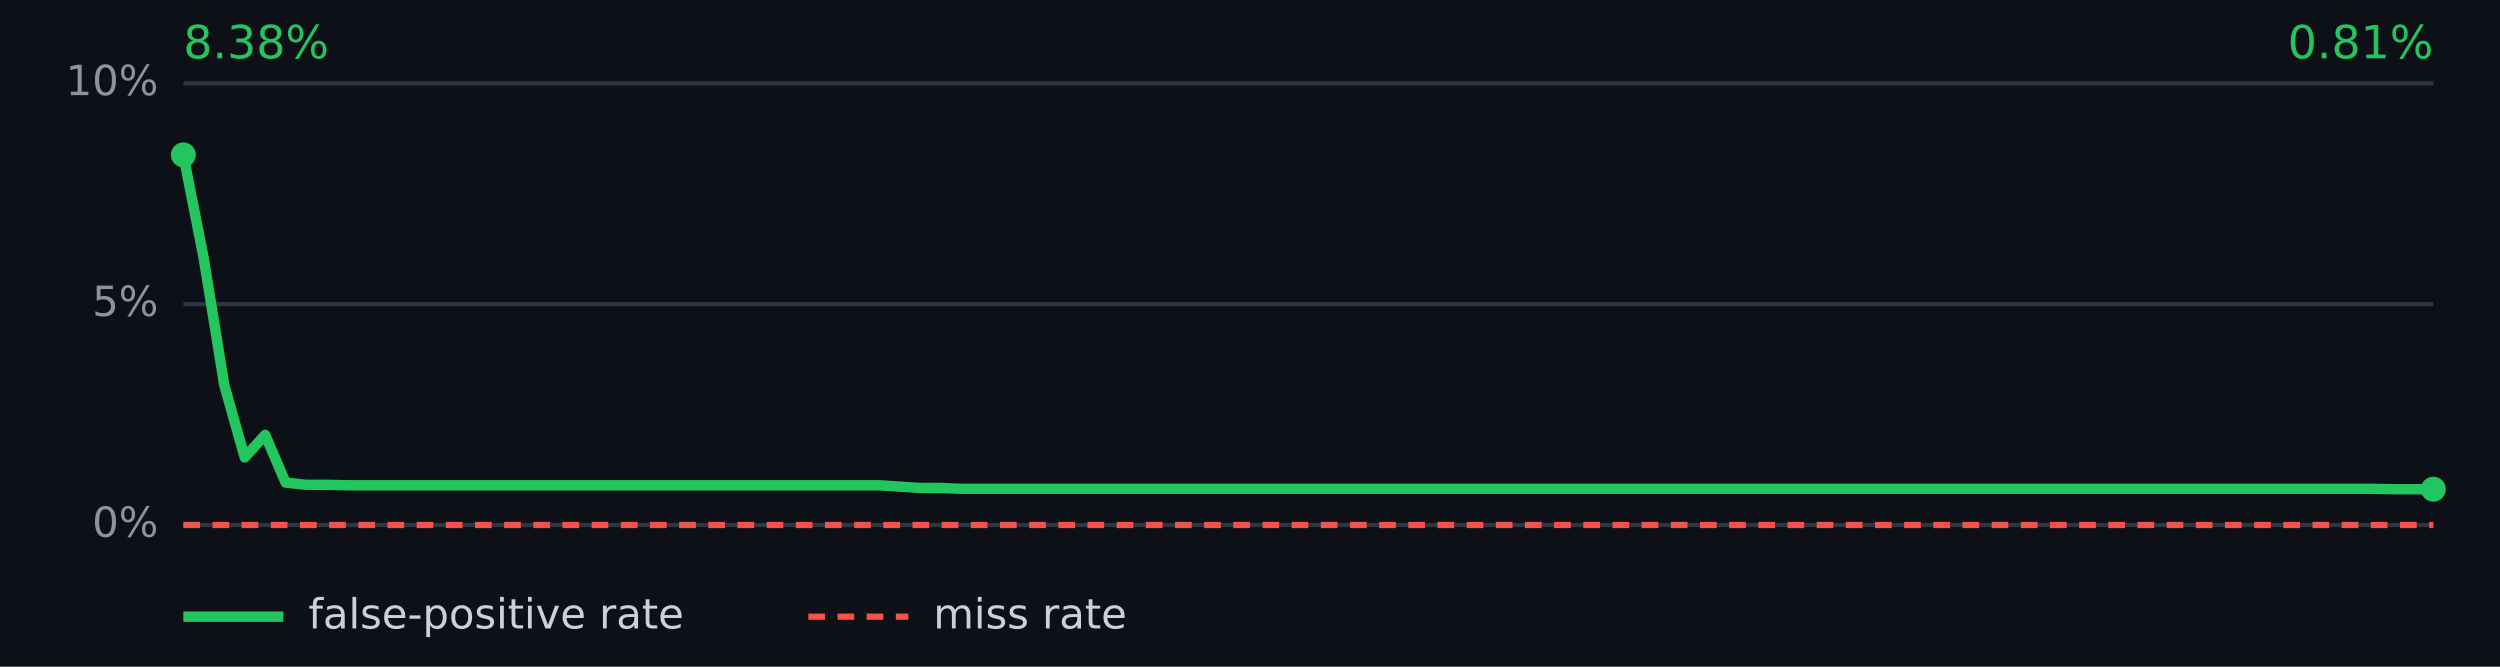
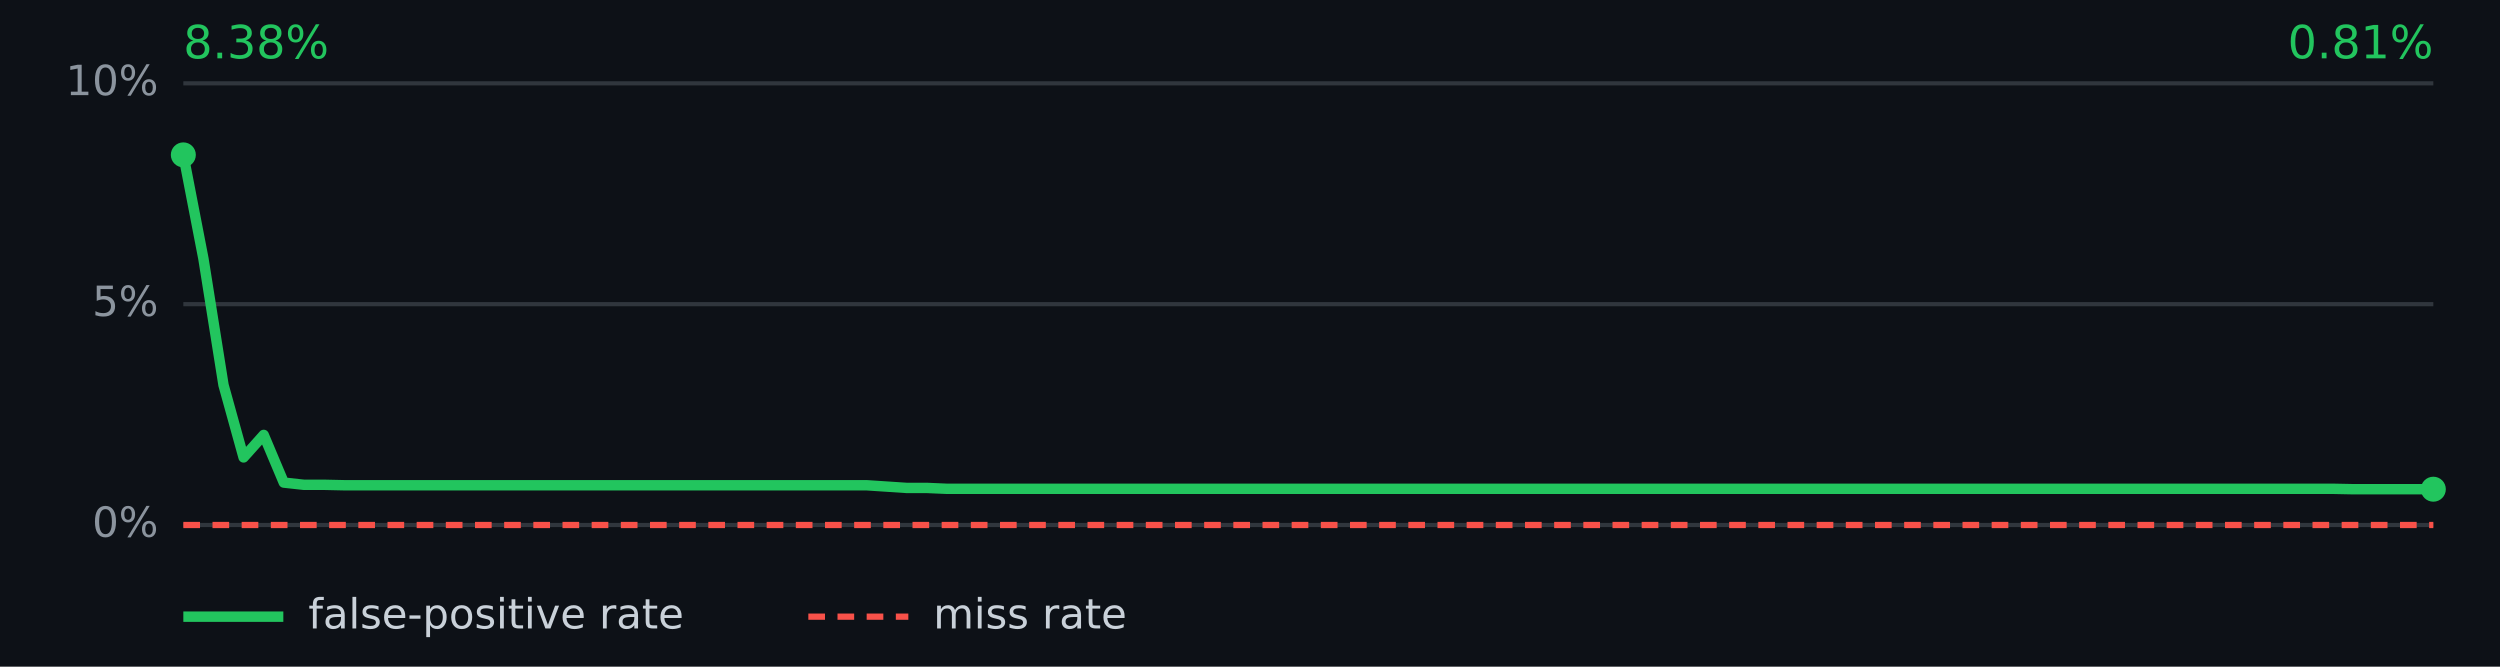
<svg xmlns="http://www.w3.org/2000/svg" width="600" height="160" role="img" aria-label="false-positive rate trend: 8.38% to 0.81%">
  <rect width="100%" height="160" fill="#0d1117" />
  <line x1="44" y1="20.00" x2="584" y2="20.00" stroke="#30363d" stroke-width="1" />
  <text x="38" y="20.00" font-family="Verdana,Geneva,DejaVu Sans,sans-serif" font-size="10" fill="#8b949e" text-anchor="end" dominant-baseline="middle">10%</text>
  <line x1="44" y1="73.00" x2="584" y2="73.00" stroke="#30363d" stroke-width="1" />
  <text x="38" y="73.00" font-family="Verdana,Geneva,DejaVu Sans,sans-serif" font-size="10" fill="#8b949e" text-anchor="end" dominant-baseline="middle">5%</text>
  <line x1="44" y1="126.00" x2="584" y2="126.00" stroke="#30363d" stroke-width="1" />
  <text x="38" y="126.00" font-family="Verdana,Geneva,DejaVu Sans,sans-serif" font-size="10" fill="#8b949e" text-anchor="end" dominant-baseline="middle">0%</text>
-   <polyline points="44.00,126.00 49.29,126.00 54.59,126.00 59.88,126.00 65.18,126.00 70.47,126.00 75.76,126.00 81.06,126.00 86.35,126.00 91.65,126.00 96.94,126.00 102.24,126.00 107.53,126.00 112.82,126.00 118.12,126.00 123.41,126.00 128.71,126.00 134.00,126.00 139.29,126.00 144.59,126.00 149.88,126.00 155.18,126.00 160.47,126.00 165.76,126.00 171.06,126.00 176.35,126.00 181.65,126.00 186.94,126.00 192.24,126.00 197.53,126.00 202.82,126.00 208.12,126.00 213.41,126.00 218.71,126.00 224.00,126.00 229.29,126.00 234.59,126.00 239.88,126.00 245.18,126.00 250.47,126.00 255.76,126.00 261.06,126.00 266.35,126.00 271.65,126.00 276.94,126.00 282.24,126.00 287.53,126.00 292.82,126.00 298.12,126.00 303.41,126.00 308.71,126.00 314.00,126.00 319.29,126.00 324.59,126.00 329.88,126.00 335.18,126.00 340.47,126.00 345.76,126.00 351.06,126.00 356.35,126.00 361.65,126.00 366.94,126.00 372.24,126.00 377.53,126.00 382.82,126.00 388.12,126.00 393.41,126.00 398.71,126.00 404.00,126.00 409.29,126.00 414.59,126.00 419.88,126.00 425.18,126.00 430.47,126.00 435.76,126.00 441.06,126.00 446.35,126.00 451.65,126.00 456.94,126.00 462.24,126.00 467.53,126.00 472.82,126.00 478.12,126.00 483.41,126.00 488.71,126.00 494.00,126.00 499.29,126.00 504.59,126.00 509.88,126.00 515.18,126.00 520.47,126.00 525.76,126.00 531.06,126.00 536.35,126.00 541.65,126.00 546.94,126.00 552.24,126.00 557.53,126.00 562.82,126.00 568.12,126.00 573.41,126.00 578.71,126.00 584.00,126.00" fill="none" stroke="#f85149" stroke-width="1.5" stroke-dasharray="4,3" />
-   <polyline points="44.00,37.17 48.91,62.08 53.82,92.40 58.73,109.78 63.64,104.38 68.55,115.82 73.45,116.35 78.36,116.35 83.27,116.46 88.18,116.46 93.09,116.46 98.00,116.46 102.91,116.46 107.82,116.46 112.73,116.46 117.64,116.46 122.55,116.46 127.45,116.46 132.36,116.46 137.27,116.46 142.18,116.46 147.09,116.46 152.00,116.46 156.91,116.46 161.82,116.46 166.73,116.46 171.64,116.46 176.55,116.46 181.45,116.46 186.36,116.46 191.27,116.46 196.18,116.46 201.09,116.46 206.00,116.46 210.91,116.46 215.82,116.78 220.73,117.10 225.64,117.10 230.55,117.31 235.45,117.31 240.36,117.31 245.27,117.31 250.18,117.31 255.09,117.31 260.00,117.31 264.91,117.31 269.82,117.31 274.73,117.31 279.64,117.31 284.55,117.31 289.45,117.31 294.36,117.31 299.27,117.31 304.18,117.31 309.09,117.31 314.00,117.31 318.91,117.31 323.82,117.31 328.73,117.31 333.64,117.31 338.55,117.31 343.45,117.31 348.36,117.31 353.27,117.31 358.18,117.31 363.09,117.31 368.00,117.31 372.91,117.31 377.82,117.31 382.73,117.31 387.64,117.31 392.55,117.31 397.45,117.31 402.36,117.31 407.27,117.31 412.18,117.31 417.09,117.31 422.00,117.31 426.91,117.31 431.82,117.31 436.73,117.31 441.64,117.31 446.55,117.31 451.45,117.31 456.36,117.31 461.27,117.31 466.18,117.31 471.09,117.31 476.00,117.31 480.91,117.31 485.82,117.31 490.73,117.31 495.64,117.31 500.55,117.31 505.45,117.31 510.36,117.31 515.27,117.31 520.18,117.31 525.09,117.31 530.00,117.31 534.91,117.31 539.82,117.31 544.73,117.31 549.64,117.31 554.55,117.31 559.45,117.31 564.36,117.31 569.27,117.31 574.18,117.41 579.09,117.41 584.00,117.41" fill="none" stroke="#22c55e" stroke-width="2.5" stroke-linejoin="round" />
+   <polyline points="44.00,126.00 49.19,126.00 54.38,126.00 59.58,126.00 64.77,126.00 69.96,126.00 75.15,126.00 80.35,126.00 85.54,126.00 90.73,126.00 95.92,126.00 101.12,126.00 106.31,126.00 111.50,126.00 116.69,126.00 121.88,126.00 127.08,126.00 132.27,126.00 137.46,126.00 142.65,126.00 147.85,126.00 153.04,126.00 158.23,126.00 163.42,126.00 168.62,126.00 173.81,126.00 179.00,126.00 184.19,126.00 189.38,126.00 194.58,126.00 199.77,126.00 204.96,126.00 210.15,126.00 215.35,126.00 220.54,126.00 225.73,126.00 230.92,126.00 236.12,126.00 241.31,126.00 246.50,126.00 251.69,126.00 256.88,126.00 262.08,126.00 267.27,126.00 272.46,126.00 277.65,126.00 282.85,126.00 288.04,126.00 293.23,126.00 298.42,126.00 303.62,126.00 308.81,126.00 314.00,126.00 319.19,126.00 324.38,126.00 329.58,126.00 334.77,126.00 339.96,126.00 345.15,126.00 350.35,126.00 355.54,126.00 360.73,126.00 365.92,126.00 371.12,126.00 376.31,126.00 381.50,126.00 386.69,126.00 391.88,126.00 397.08,126.00 402.27,126.00 407.46,126.00 412.65,126.00 417.85,126.00 423.04,126.00 428.23,126.00 433.42,126.00 438.62,126.00 443.81,126.00 449.00,126.00 454.19,126.00 459.38,126.00 464.58,126.00 469.77,126.00 474.96,126.00 480.15,126.00 485.35,126.00 490.54,126.00 495.73,126.00 500.92,126.00 506.12,126.00 511.31,126.00 516.50,126.00 521.69,126.00 526.88,126.00 532.08,126.00 537.27,126.00 542.46,126.00 547.65,126.00 552.85,126.00 558.04,126.00 563.23,126.00 568.42,126.00 573.62,126.00 578.81,126.00 584.00,126.00" fill="none" stroke="#f85149" stroke-width="1.5" stroke-dasharray="4,3" />
+   <polyline points="44.00,37.17 48.82,62.08 53.64,92.40 58.46,109.78 63.29,104.38 68.11,115.82 72.93,116.35 77.75,116.35 82.57,116.46 87.39,116.46 92.21,116.46 97.04,116.46 101.86,116.46 106.68,116.46 111.50,116.46 116.32,116.46 121.14,116.46 125.96,116.46 130.79,116.46 135.61,116.46 140.43,116.46 145.25,116.46 150.07,116.46 154.89,116.46 159.71,116.46 164.54,116.46 169.36,116.46 174.18,116.46 179.00,116.46 183.82,116.46 188.64,116.46 193.46,116.46 198.29,116.46 203.11,116.46 207.93,116.46 212.75,116.78 217.57,117.10 222.39,117.10 227.21,117.31 232.04,117.31 236.86,117.31 241.68,117.31 246.50,117.31 251.32,117.31 256.14,117.31 260.96,117.31 265.79,117.31 270.61,117.31 275.43,117.31 280.25,117.31 285.07,117.31 289.89,117.31 294.71,117.31 299.54,117.31 304.36,117.31 309.18,117.31 314.00,117.31 318.82,117.31 323.64,117.31 328.46,117.31 333.29,117.31 338.11,117.31 342.93,117.31 347.75,117.31 352.57,117.31 357.39,117.31 362.21,117.31 367.04,117.31 371.86,117.31 376.68,117.31 381.50,117.31 386.32,117.31 391.14,117.31 395.96,117.31 400.79,117.31 405.61,117.31 410.43,117.31 415.25,117.31 420.07,117.31 424.89,117.31 429.71,117.31 434.54,117.31 439.36,117.31 444.18,117.31 449.00,117.31 453.82,117.31 458.64,117.31 463.46,117.31 468.29,117.31 473.11,117.31 477.93,117.31 482.75,117.31 487.57,117.31 492.39,117.31 497.21,117.31 502.04,117.31 506.86,117.31 511.68,117.31 516.50,117.31 521.32,117.31 526.14,117.31 530.96,117.31 535.79,117.31 540.61,117.31 545.43,117.31 550.25,117.31 555.07,117.31 559.89,117.31 564.71,117.41 569.54,117.41 574.36,117.41 579.18,117.41 584.00,117.41" fill="none" stroke="#22c55e" stroke-width="2.5" stroke-linejoin="round" />
  <circle cx="44.00" cy="37.17" r="3" fill="#22c55e" />
  <circle cx="584.00" cy="117.41" r="3" fill="#22c55e" />
  <text x="44.00" y="14" font-family="Verdana,Geneva,DejaVu Sans,sans-serif" font-size="11" fill="#22c55e" text-anchor="start">8.38%</text>
  <text x="584.00" y="14" font-family="Verdana,Geneva,DejaVu Sans,sans-serif" font-size="11" fill="#22c55e" text-anchor="end">0.81%</text>
  <line x1="44" y1="148" x2="68" y2="148" stroke="#22c55e" stroke-width="2.5" />
  <text x="74" y="148" font-family="Verdana,Geneva,DejaVu Sans,sans-serif" font-size="10" fill="#c9d1d9" dominant-baseline="middle">false-positive rate</text>
  <line x1="194" y1="148" x2="218" y2="148" stroke="#f85149" stroke-width="1.5" stroke-dasharray="4,3" />
  <text x="224" y="148" font-family="Verdana,Geneva,DejaVu Sans,sans-serif" font-size="10" fill="#c9d1d9" dominant-baseline="middle">miss rate</text>
</svg>
